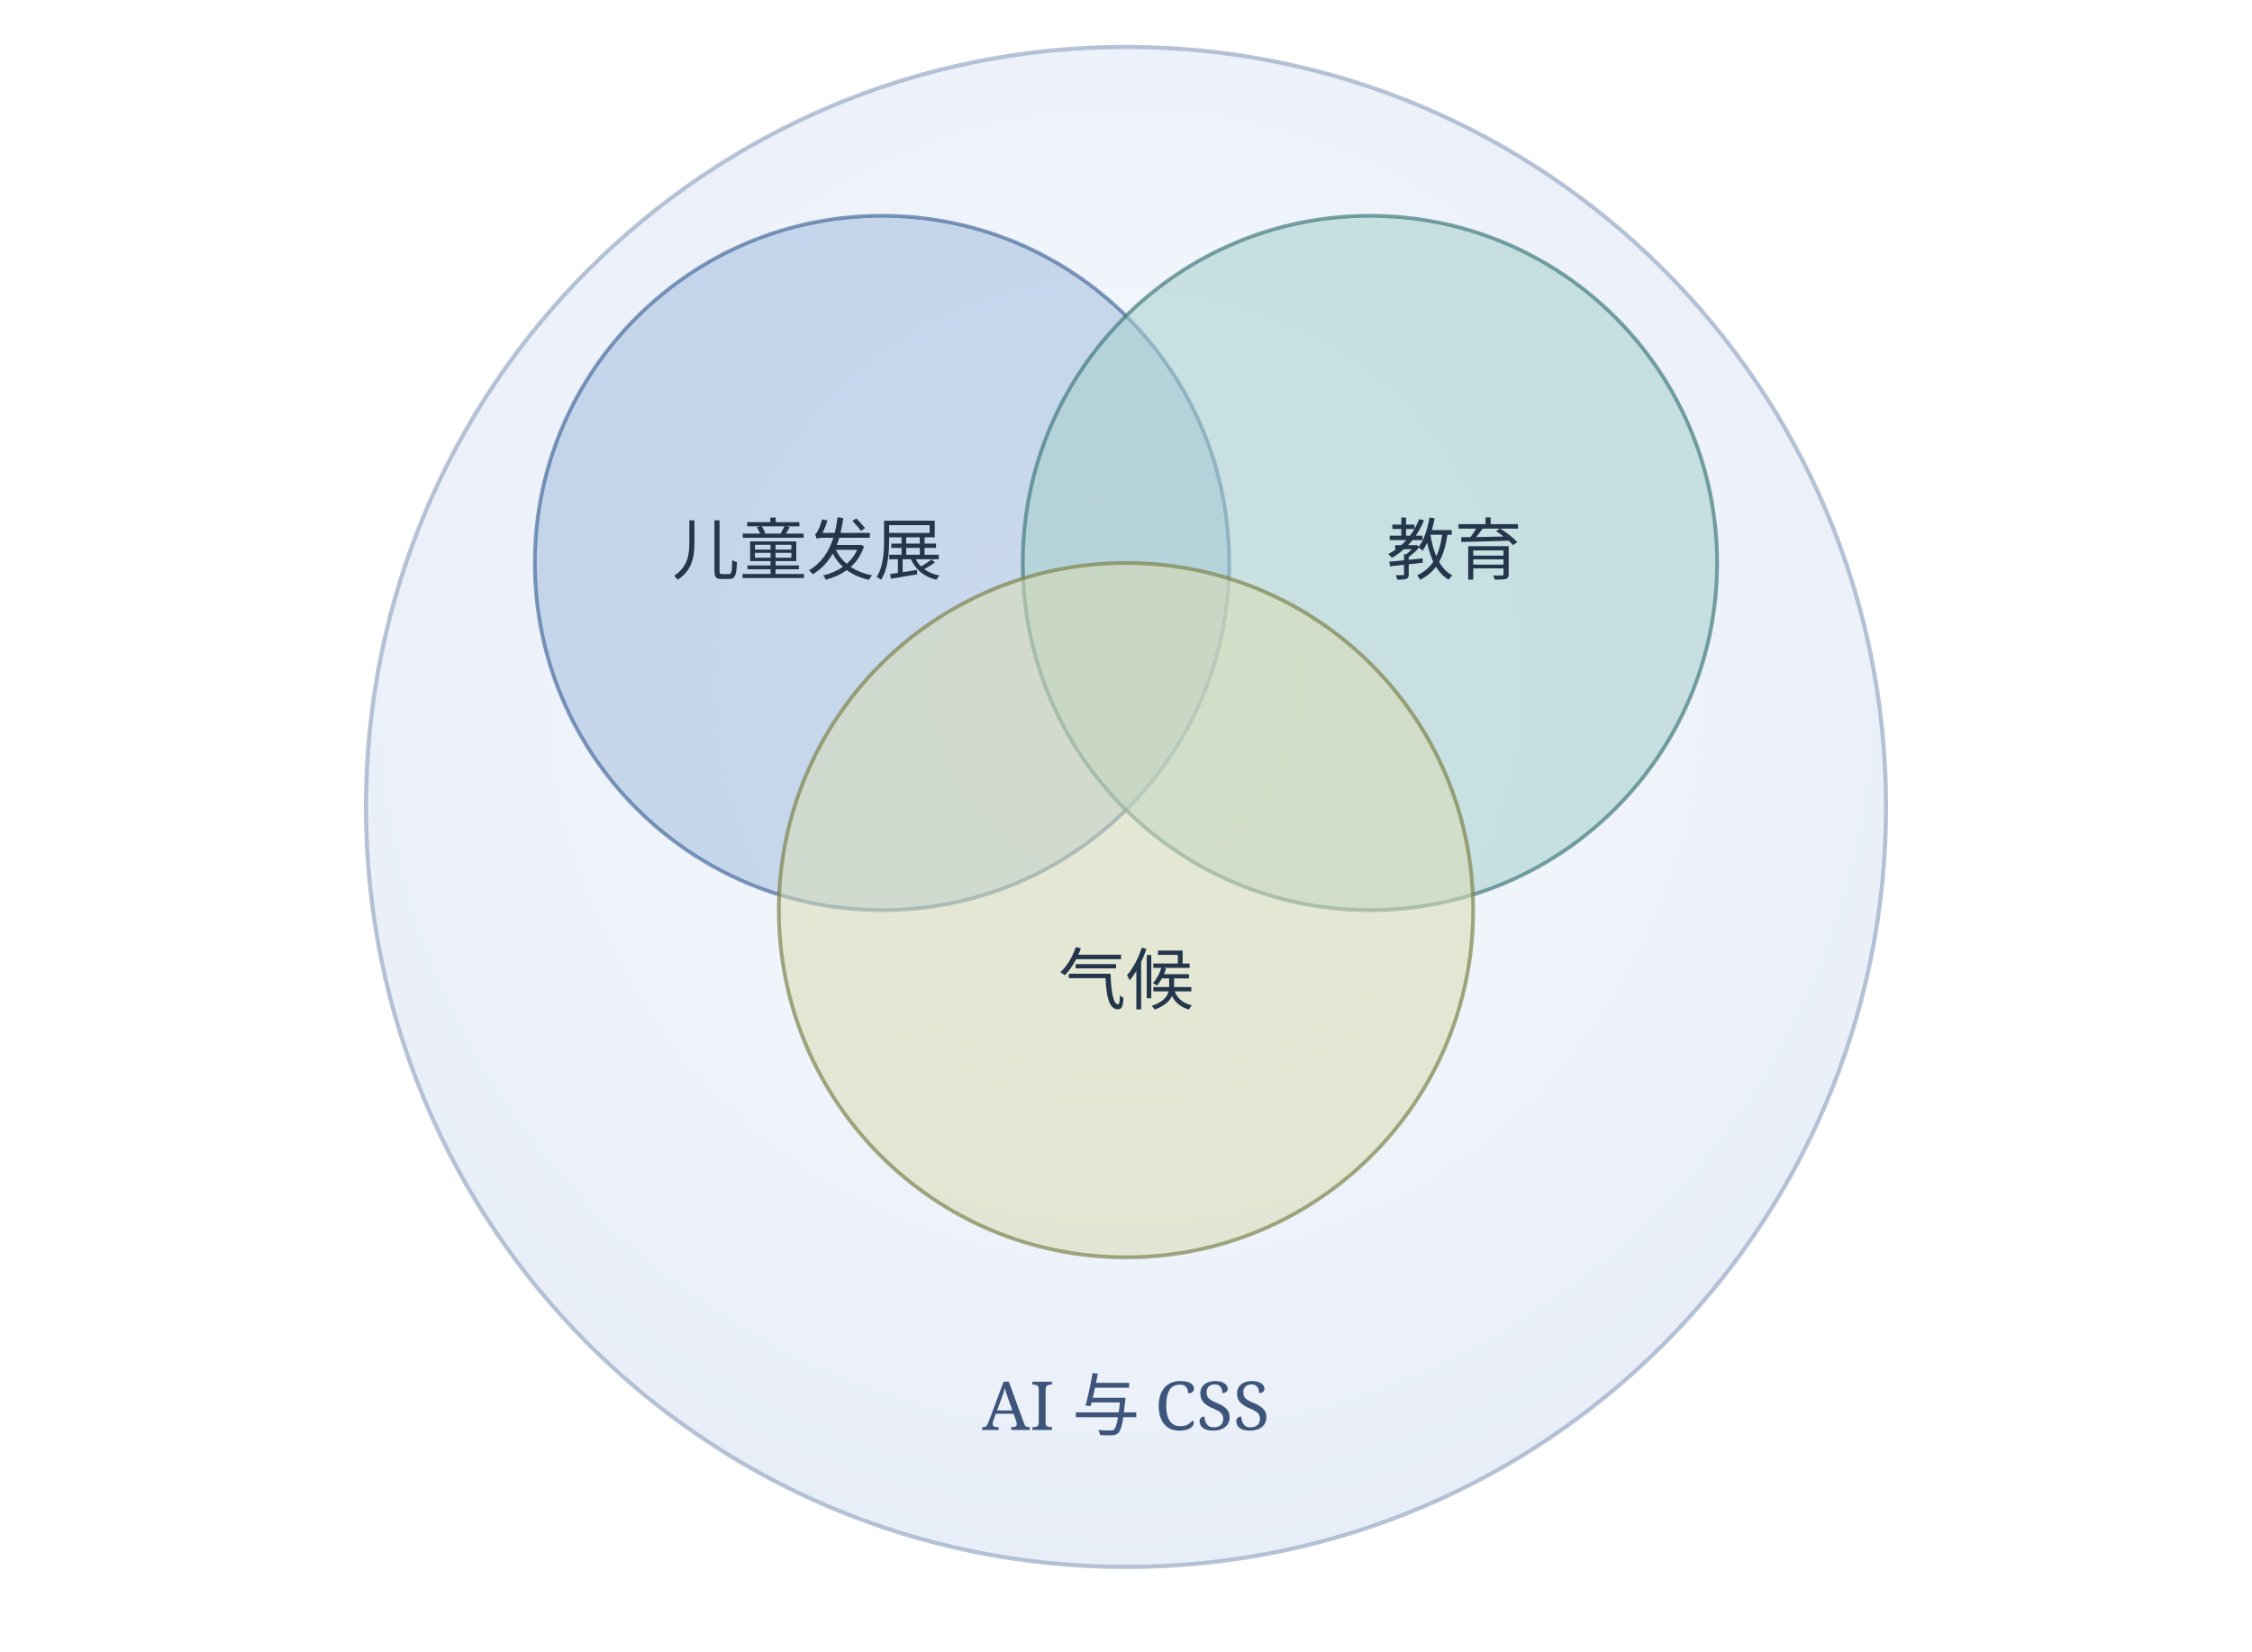
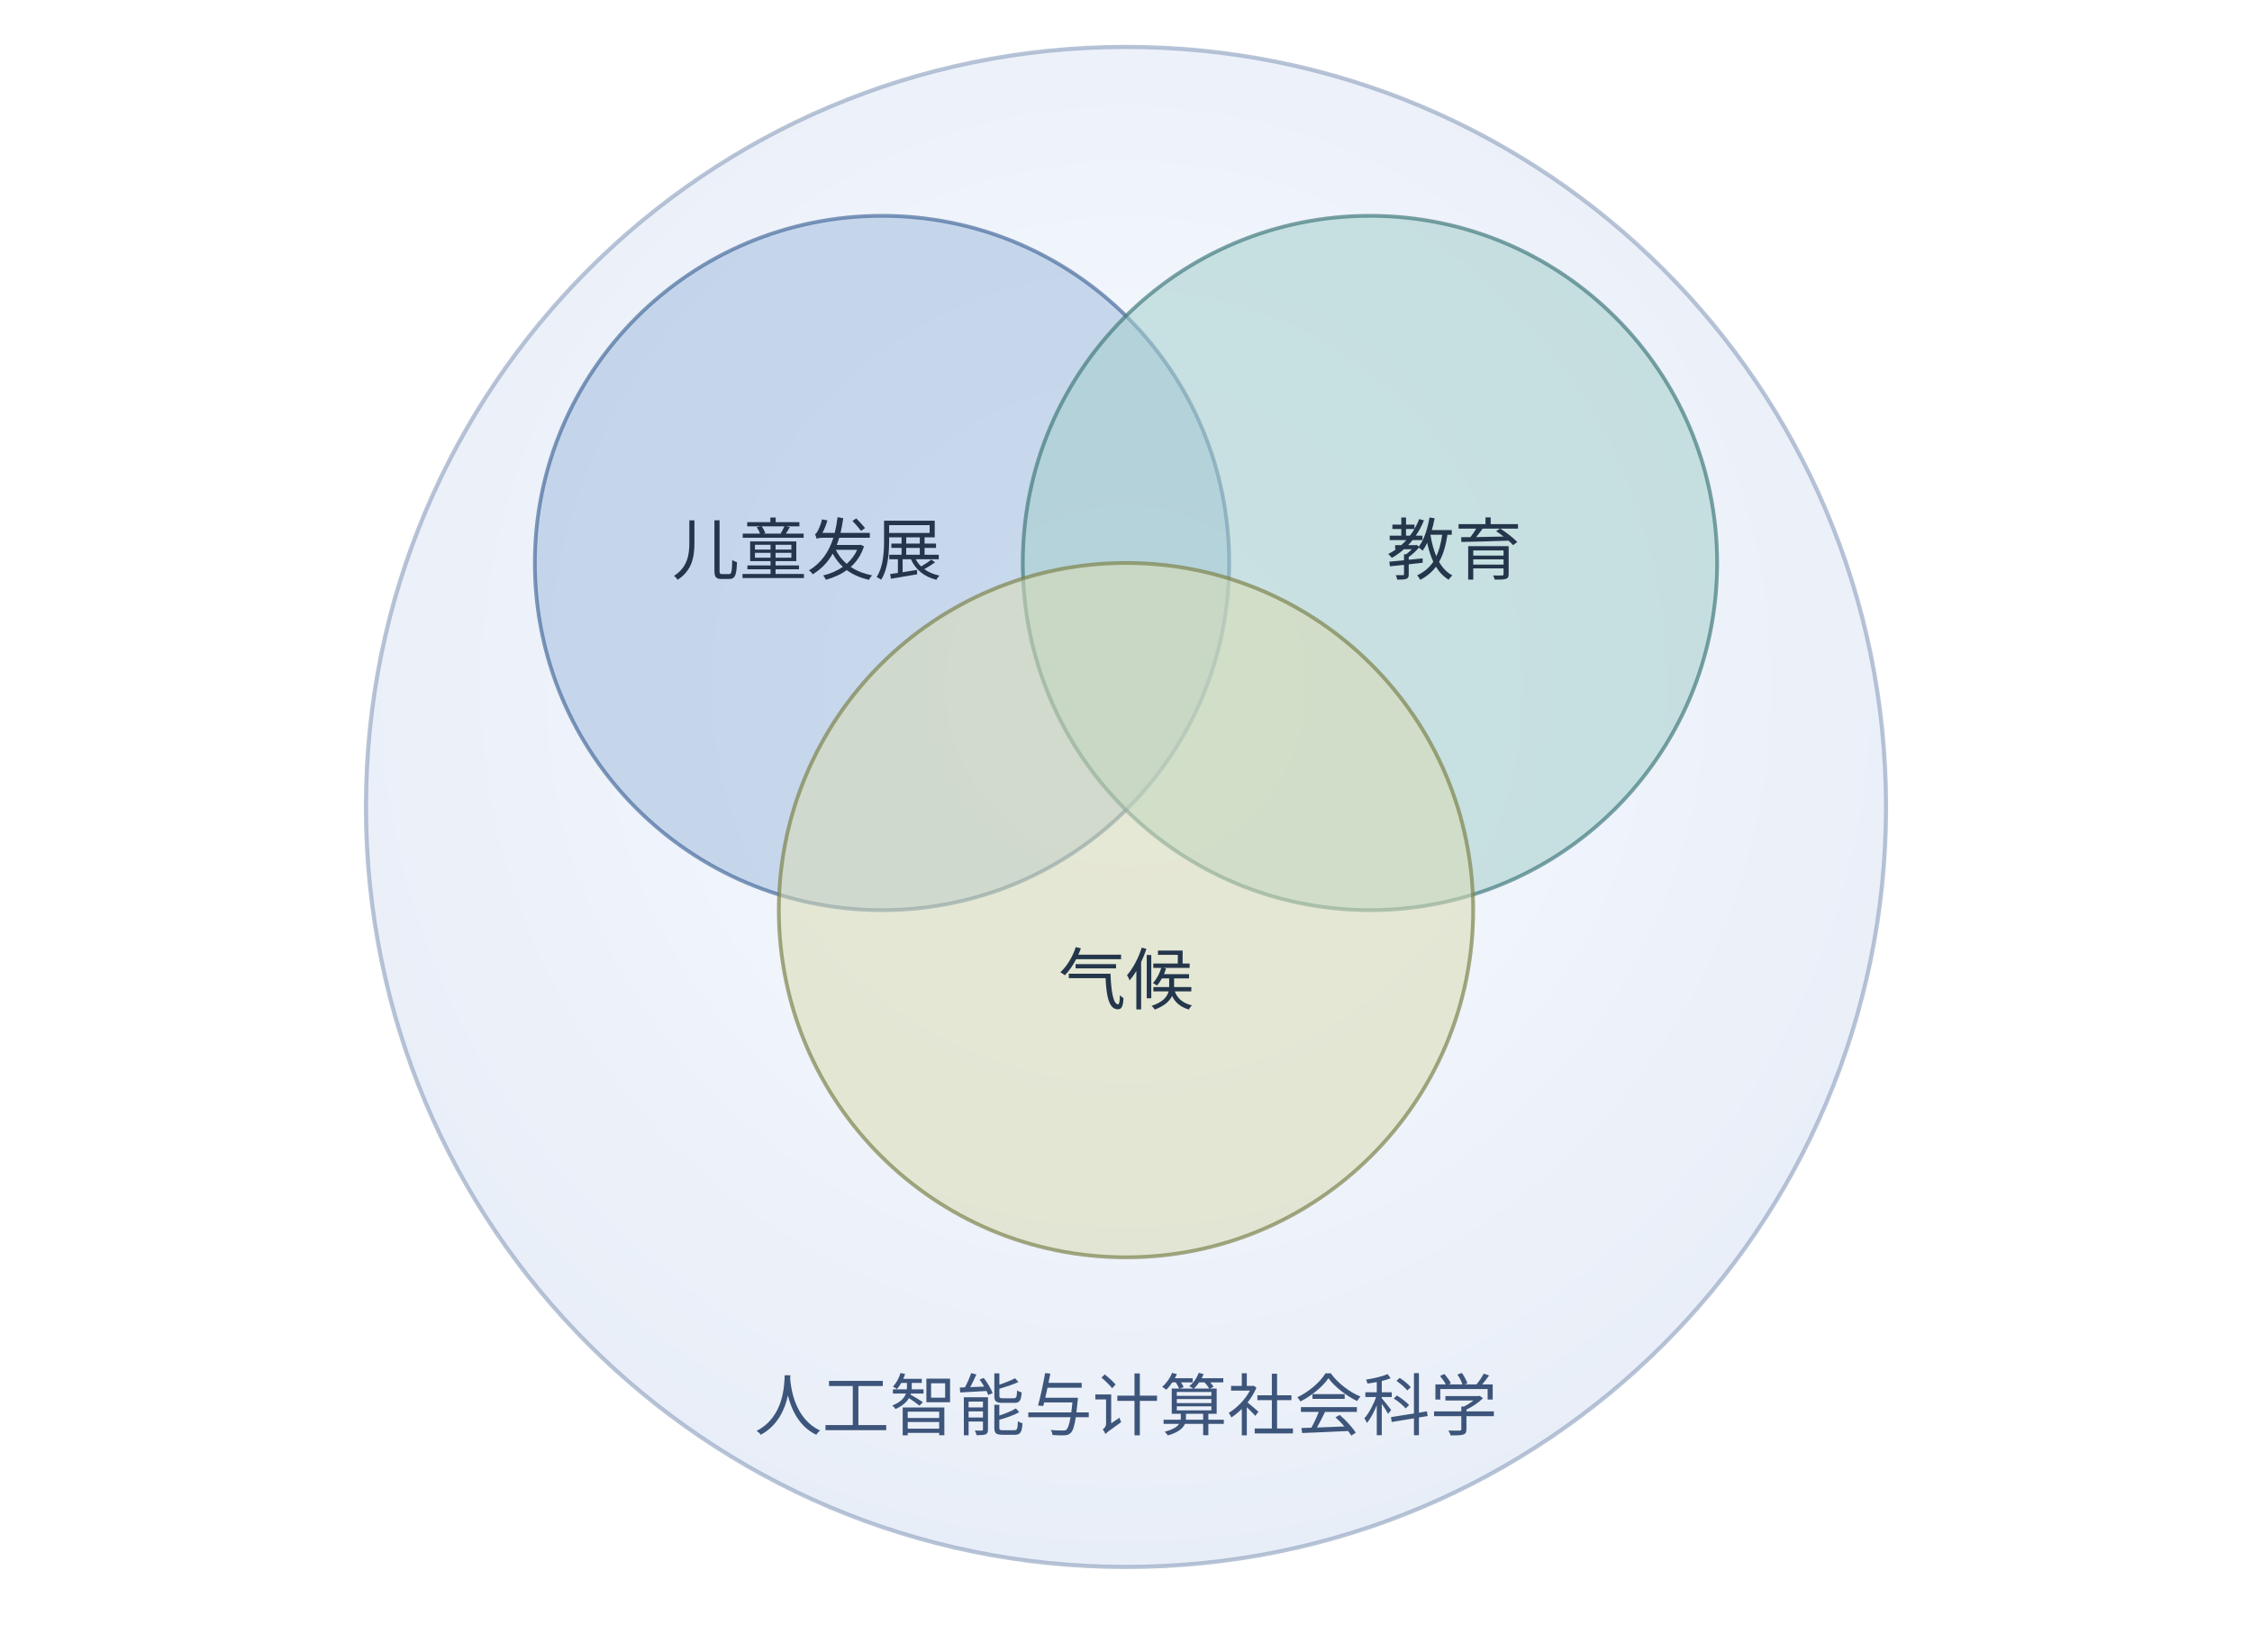
<svg xmlns="http://www.w3.org/2000/svg" width="1200" height="880" viewBox="0 0 1200 880" role="img" aria-labelledby="title desc">
  <defs>
    <radialGradient id="atmosphere" cx="50%" cy="42%" r="62%">
      <stop offset="0%" stop-color="#f8faff" />
      <stop offset="100%" stop-color="#e7edf7" />
    </radialGradient>
  </defs>
  <circle cx="600" cy="430" r="405" fill="url(#atmosphere)" stroke="#9bacc7" stroke-opacity="0.72" stroke-width="2.2" aria-label="AI and Computational Social Science" />
  <circle cx="470" cy="300" r="185" fill="#a5bfdf" fill-opacity="0.56" stroke="#466a9a" stroke-opacity="0.68" stroke-width="2" aria-label="儿童发展" />
  <circle cx="730" cy="300" r="185" fill="#a6cfcc" fill-opacity="0.56" stroke="#40797c" stroke-opacity="0.68" stroke-width="2" aria-label="教育" />
  <circle cx="600" cy="485" r="185" fill="#d9dbb4" fill-opacity="0.56" stroke="#7b824a" stroke-opacity="0.68" stroke-width="2" aria-label="气候" />
  <g fill="#24364b" font-family="KaiTi, STKaiti, Microsoft YaHei, serif" text-anchor="middle">
    <text x="430" y="306" font-size="36">儿童发展</text>
    <text x="775" y="306" font-size="36">教育</text>
    <text x="600" y="535" font-size="36">气候</text>
  </g>
-   <text x="600" y="762" text-anchor="middle" fill="#3d557a" font-family="KaiTi, STKaiti, Microsoft YaHei, serif" font-size="36">AI 与 CSS</text>
+   <text x="600" y="762" text-anchor="middle" fill="#3d557a" font-family="KaiTi, STKaiti, Microsoft YaHei, serif" font-size="36">人工智能与计算社会科学</text>
</svg>
